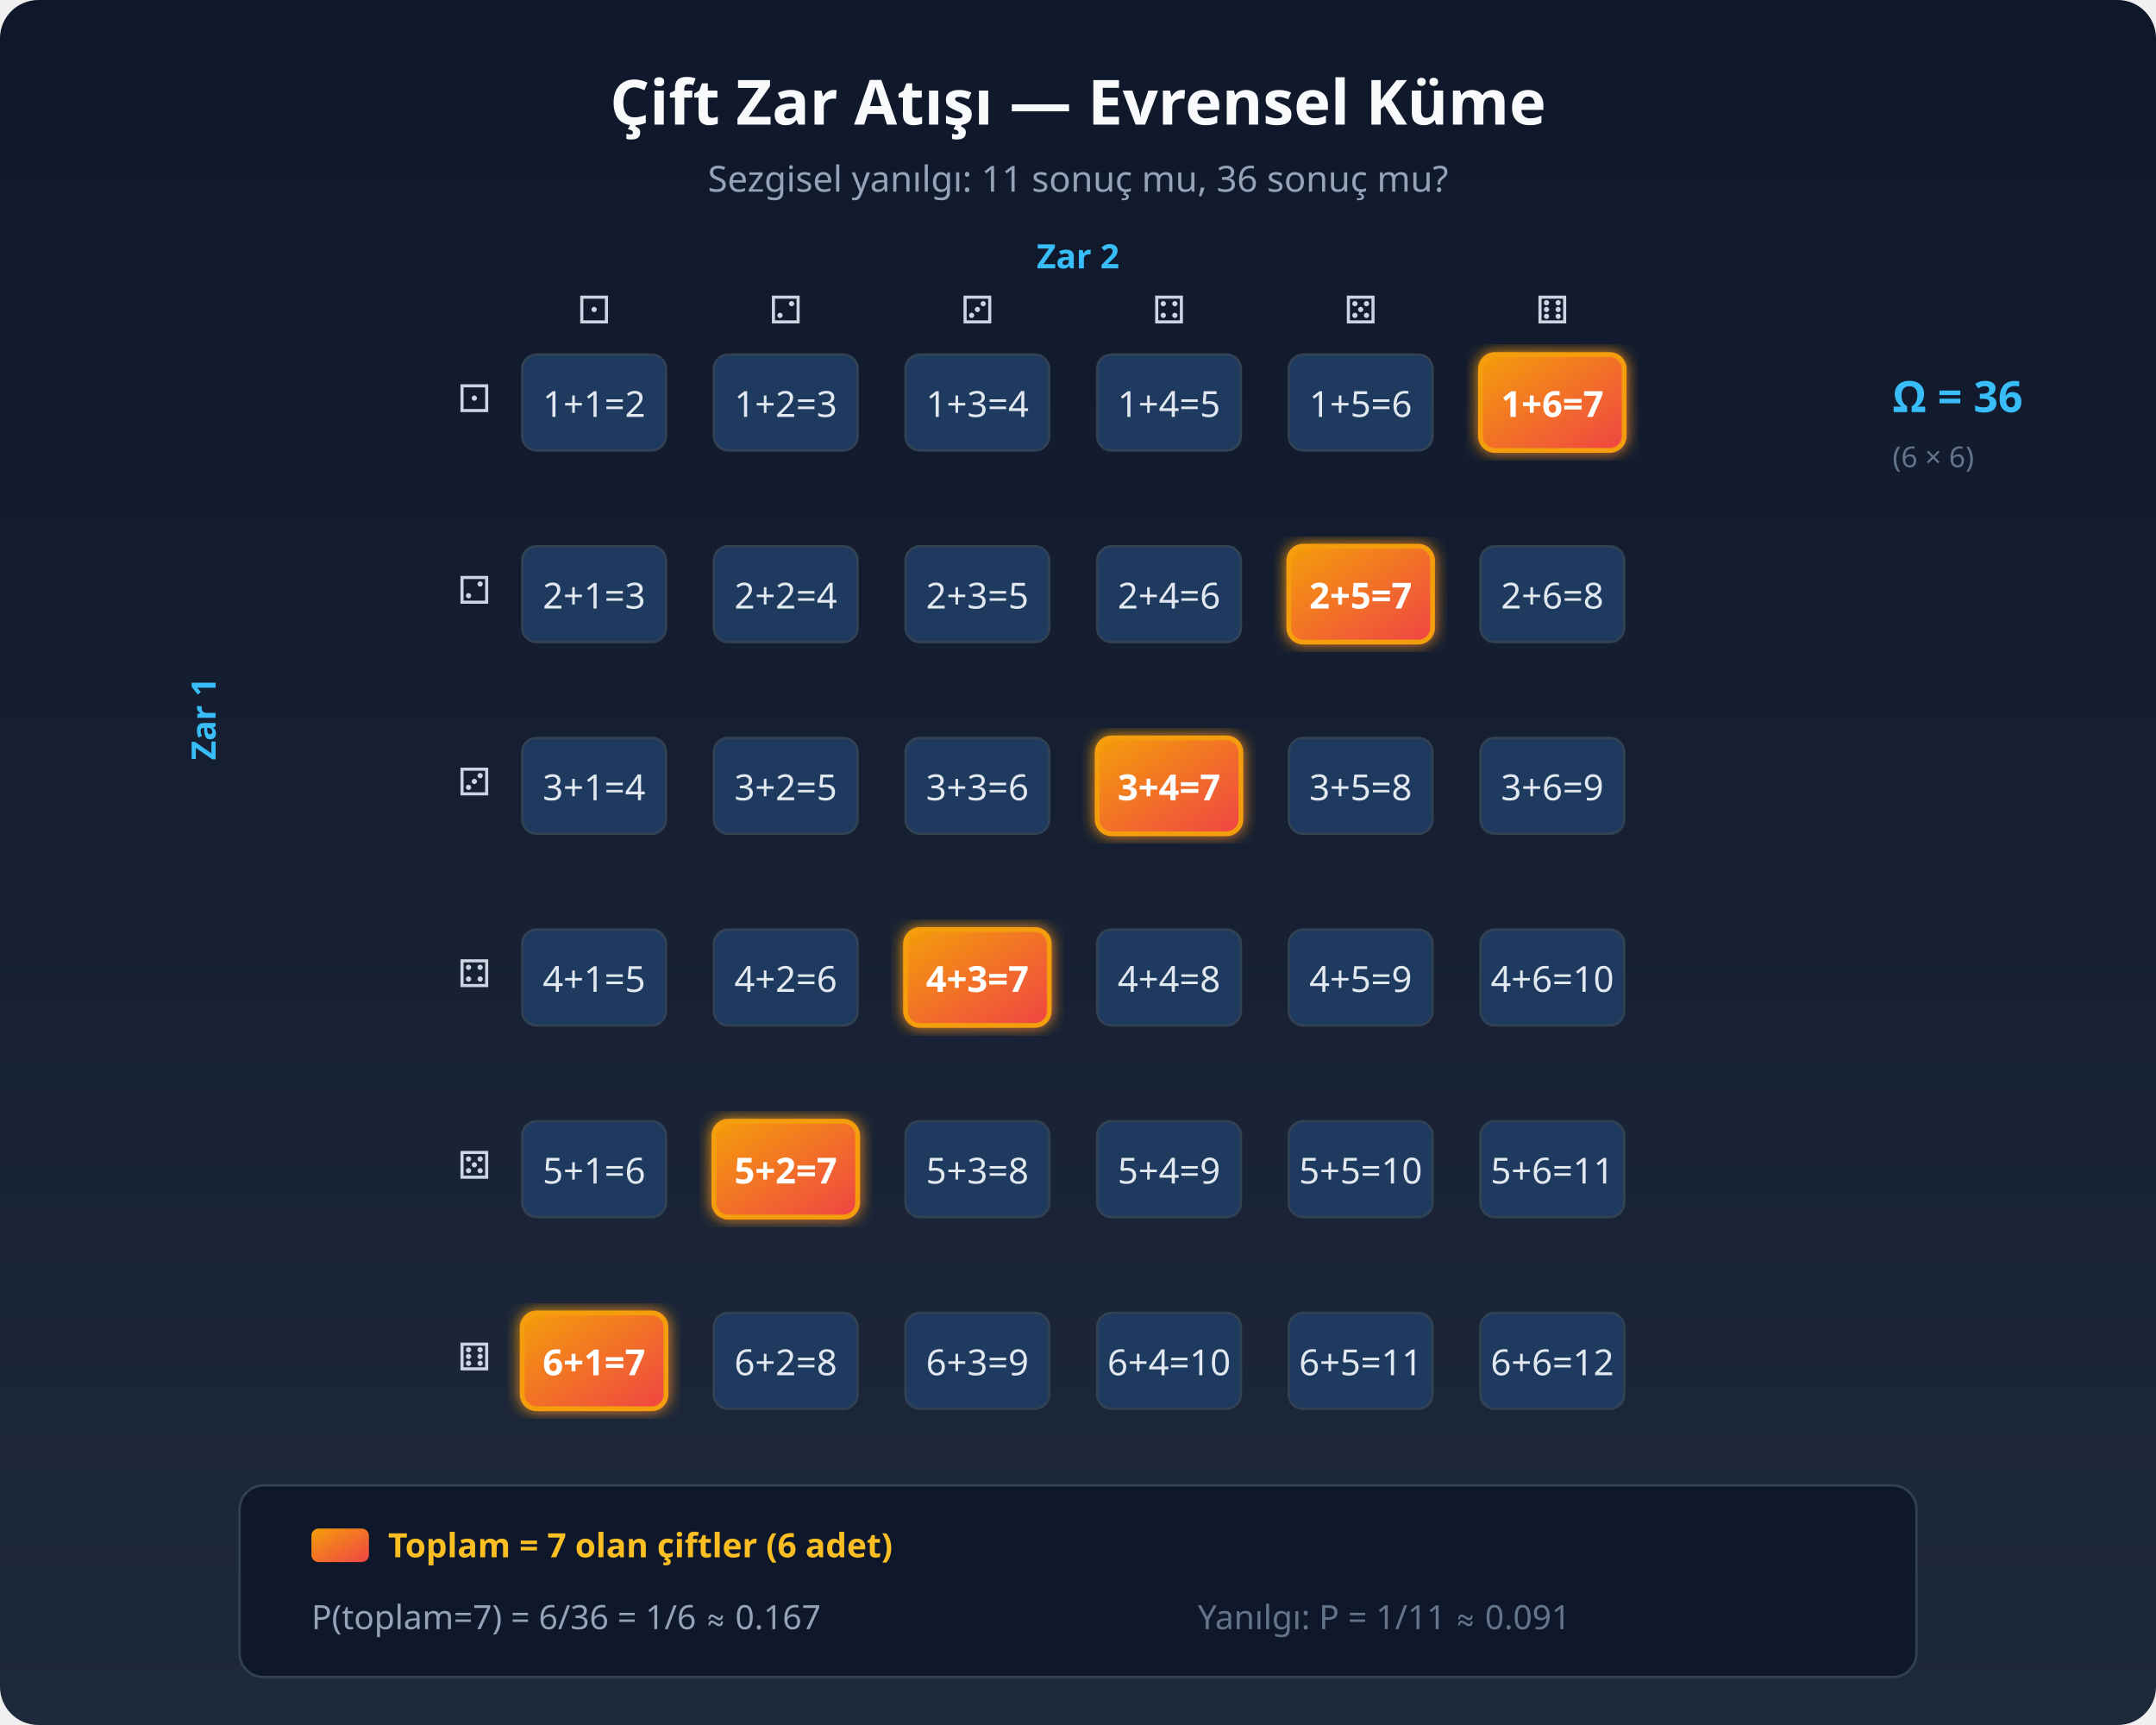
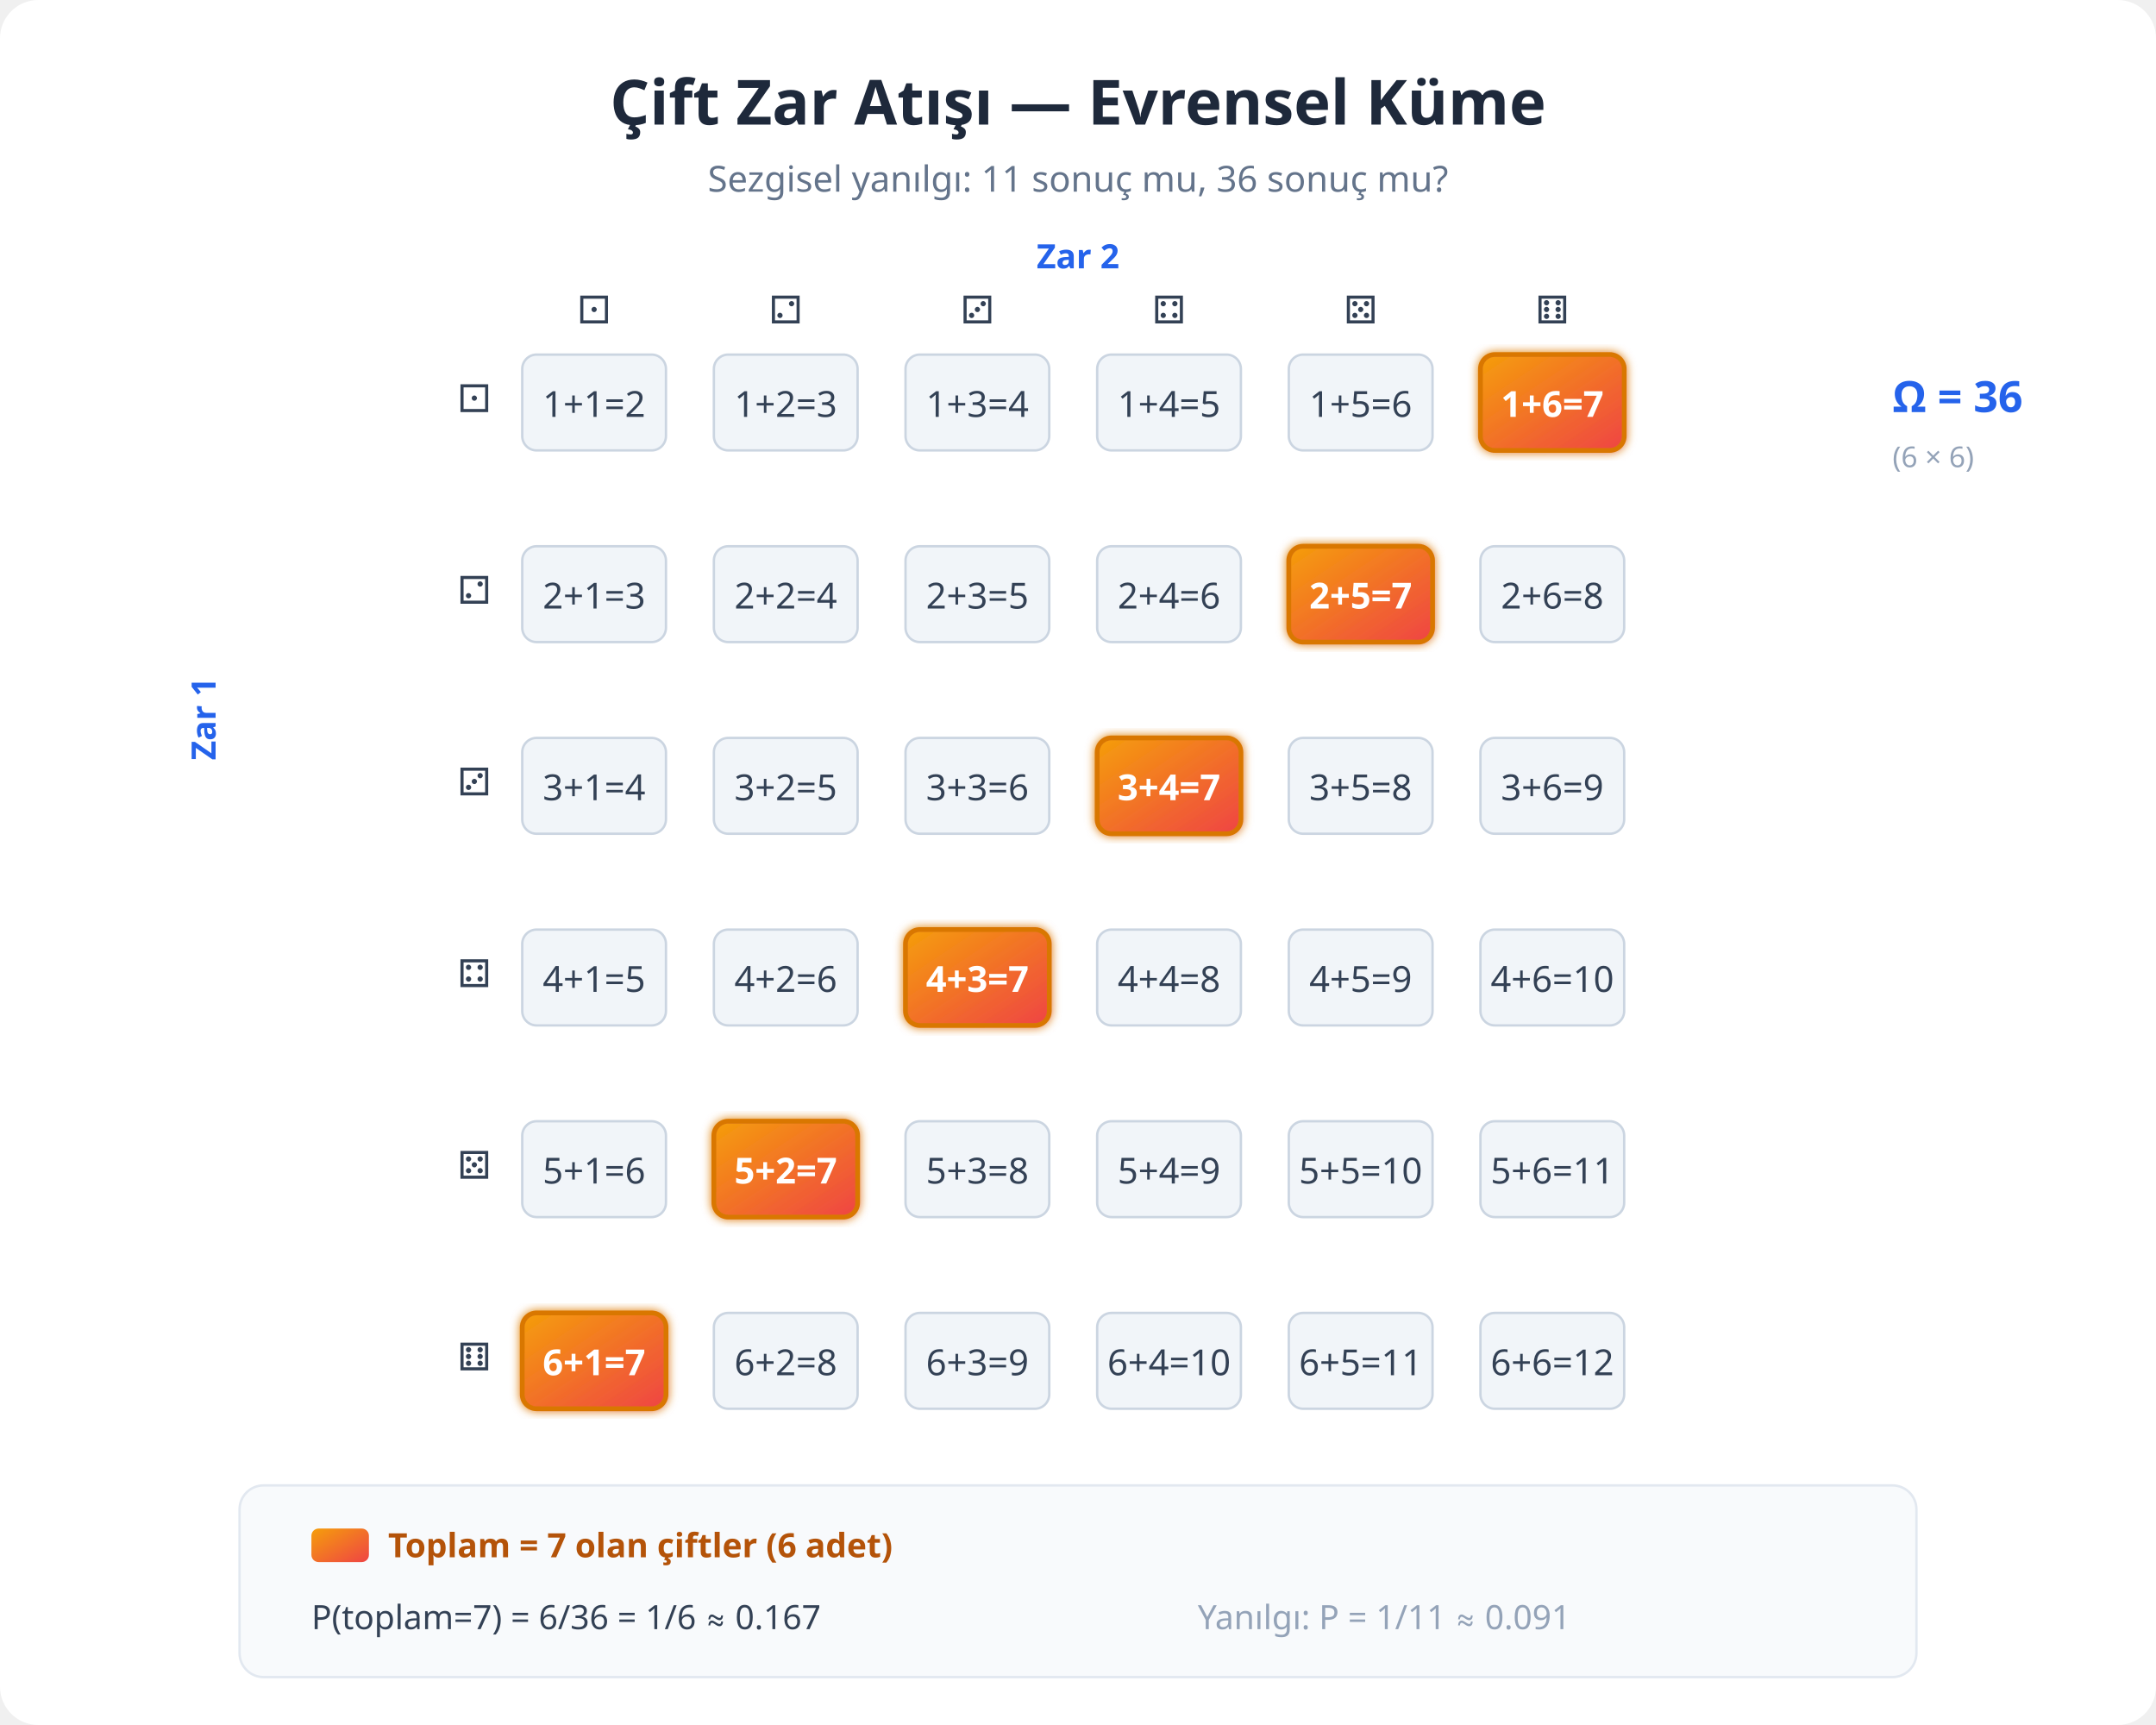
<svg xmlns="http://www.w3.org/2000/svg" viewBox="0 0 900 720" font-family="'Segoe UI', 'Helvetica Neue', sans-serif">
  <defs>
-     <linearGradient id="bg1" x1="0" y1="0" x2="0" y2="1">
-       <stop offset="0%" stop-color="#0f172a" />
-       <stop offset="100%" stop-color="#1e293b" />
-     </linearGradient>
    <linearGradient id="highlight" x1="0" y1="0" x2="1" y2="1">
      <stop offset="0%" stop-color="#f59e0b" />
      <stop offset="100%" stop-color="#ef4444" />
    </linearGradient>
    <filter id="glow">
-       <feGaussianBlur stdDeviation="3" result="blur" />
+       <feGaussianBlur stdDeviation="2" result="blur" />
      <feMerge>
        <feMergeNode in="blur" />
        <feMergeNode in="SourceGraphic" />
      </feMerge>
    </filter>
  </defs>
-   <rect width="900" height="720" fill="url(#bg1)" rx="16" />
-   <text x="450" y="52" text-anchor="middle" fill="#f8fafc" font-size="26" font-weight="700">Çift Zar Atışı — Evrensel Küme</text>
-   <text x="450" y="80" text-anchor="middle" fill="#94a3b8" font-size="15">Sezgisel yanılgı: 11 sonuç mu, 36 sonuç mu?</text>
-   <text x="450" y="112" text-anchor="middle" fill="#38bdf8" font-size="14" font-weight="600">Zar 2</text>
-   <text x="248" y="135" text-anchor="middle" fill="#cbd5e1" font-size="16" font-weight="700">⚀</text>
-   <text x="328" y="135" text-anchor="middle" fill="#cbd5e1" font-size="16" font-weight="700">⚁</text>
-   <text x="408" y="135" text-anchor="middle" fill="#cbd5e1" font-size="16" font-weight="700">⚂</text>
-   <text x="488" y="135" text-anchor="middle" fill="#cbd5e1" font-size="16" font-weight="700">⚃</text>
-   <text x="568" y="135" text-anchor="middle" fill="#cbd5e1" font-size="16" font-weight="700">⚄</text>
-   <text x="648" y="135" text-anchor="middle" fill="#cbd5e1" font-size="16" font-weight="700">⚅</text>
-   <text x="170" y="220" text-anchor="middle" fill="#38bdf8" font-size="14" font-weight="600" transform="rotate(-90,170,300)">Zar 1</text>
-   <text x="198" y="172" text-anchor="middle" fill="#cbd5e1" font-size="16" font-weight="700">⚀</text>
-   <text x="198" y="252" text-anchor="middle" fill="#cbd5e1" font-size="16" font-weight="700">⚁</text>
-   <text x="198" y="332" text-anchor="middle" fill="#cbd5e1" font-size="16" font-weight="700">⚂</text>
-   <text x="198" y="412" text-anchor="middle" fill="#cbd5e1" font-size="16" font-weight="700">⚃</text>
-   <text x="198" y="492" text-anchor="middle" fill="#cbd5e1" font-size="16" font-weight="700">⚄</text>
-   <text x="198" y="572" text-anchor="middle" fill="#cbd5e1" font-size="16" font-weight="700">⚅</text>
-   <rect x="218" y="148" width="60" height="40" rx="6" fill="#1e3a5f" stroke="#334155" stroke-width="1" />
-   <text x="248" y="174" text-anchor="middle" fill="#e2e8f0" font-size="15">1+1=2</text>
-   <rect x="298" y="148" width="60" height="40" rx="6" fill="#1e3a5f" stroke="#334155" stroke-width="1" />
-   <text x="328" y="174" text-anchor="middle" fill="#e2e8f0" font-size="15">1+2=3</text>
-   <rect x="378" y="148" width="60" height="40" rx="6" fill="#1e3a5f" stroke="#334155" stroke-width="1" />
-   <text x="408" y="174" text-anchor="middle" fill="#e2e8f0" font-size="15">1+3=4</text>
-   <rect x="458" y="148" width="60" height="40" rx="6" fill="#1e3a5f" stroke="#334155" stroke-width="1" />
-   <text x="488" y="174" text-anchor="middle" fill="#e2e8f0" font-size="15">1+4=5</text>
-   <rect x="538" y="148" width="60" height="40" rx="6" fill="#1e3a5f" stroke="#334155" stroke-width="1" />
-   <text x="568" y="174" text-anchor="middle" fill="#e2e8f0" font-size="15">1+5=6</text>
-   <rect x="618" y="148" width="60" height="40" rx="6" fill="url(#highlight)" stroke="#f59e0b" stroke-width="2" filter="url(#glow)" />
+   <rect width="900" height="720" fill="#ffffff" rx="16" />
+   <text x="450" y="52" text-anchor="middle" fill="#1e293b" font-size="26" font-weight="700">Çift Zar Atışı — Evrensel Küme</text>
+   <text x="450" y="80" text-anchor="middle" fill="#64748b" font-size="15">Sezgisel yanılgı: 11 sonuç mu, 36 sonuç mu?</text>
+   <text x="450" y="112" text-anchor="middle" fill="#2563eb" font-size="14" font-weight="600">Zar 2</text>
+   <text x="248" y="135" text-anchor="middle" fill="#334155" font-size="16" font-weight="700">⚀</text>
+   <text x="328" y="135" text-anchor="middle" fill="#334155" font-size="16" font-weight="700">⚁</text>
+   <text x="408" y="135" text-anchor="middle" fill="#334155" font-size="16" font-weight="700">⚂</text>
+   <text x="488" y="135" text-anchor="middle" fill="#334155" font-size="16" font-weight="700">⚃</text>
+   <text x="568" y="135" text-anchor="middle" fill="#334155" font-size="16" font-weight="700">⚄</text>
+   <text x="648" y="135" text-anchor="middle" fill="#334155" font-size="16" font-weight="700">⚅</text>
+   <text x="170" y="220" text-anchor="middle" fill="#2563eb" font-size="14" font-weight="600" transform="rotate(-90,170,300)">Zar 1</text>
+   <text x="198" y="172" text-anchor="middle" fill="#334155" font-size="16" font-weight="700">⚀</text>
+   <text x="198" y="252" text-anchor="middle" fill="#334155" font-size="16" font-weight="700">⚁</text>
+   <text x="198" y="332" text-anchor="middle" fill="#334155" font-size="16" font-weight="700">⚂</text>
+   <text x="198" y="412" text-anchor="middle" fill="#334155" font-size="16" font-weight="700">⚃</text>
+   <text x="198" y="492" text-anchor="middle" fill="#334155" font-size="16" font-weight="700">⚄</text>
+   <text x="198" y="572" text-anchor="middle" fill="#334155" font-size="16" font-weight="700">⚅</text>
+   <rect x="218" y="148" width="60" height="40" rx="6" fill="#f1f5f9" stroke="#cbd5e1" stroke-width="1" />
+   <text x="248" y="174" text-anchor="middle" fill="#334155" font-size="15">1+1=2</text>
+   <rect x="298" y="148" width="60" height="40" rx="6" fill="#f1f5f9" stroke="#cbd5e1" stroke-width="1" />
+   <text x="328" y="174" text-anchor="middle" fill="#334155" font-size="15">1+2=3</text>
+   <rect x="378" y="148" width="60" height="40" rx="6" fill="#f1f5f9" stroke="#cbd5e1" stroke-width="1" />
+   <text x="408" y="174" text-anchor="middle" fill="#334155" font-size="15">1+3=4</text>
+   <rect x="458" y="148" width="60" height="40" rx="6" fill="#f1f5f9" stroke="#cbd5e1" stroke-width="1" />
+   <text x="488" y="174" text-anchor="middle" fill="#334155" font-size="15">1+4=5</text>
+   <rect x="538" y="148" width="60" height="40" rx="6" fill="#f1f5f9" stroke="#cbd5e1" stroke-width="1" />
+   <text x="568" y="174" text-anchor="middle" fill="#334155" font-size="15">1+5=6</text>
+   <rect x="618" y="148" width="60" height="40" rx="6" fill="url(#highlight)" stroke="#d97706" stroke-width="2" filter="url(#glow)" />
  <text x="648" y="174" text-anchor="middle" fill="#fff" font-size="15" font-weight="700">1+6=7</text>
-   <rect x="218" y="228" width="60" height="40" rx="6" fill="#1e3a5f" stroke="#334155" stroke-width="1" />
-   <text x="248" y="254" text-anchor="middle" fill="#e2e8f0" font-size="15">2+1=3</text>
-   <rect x="298" y="228" width="60" height="40" rx="6" fill="#1e3a5f" stroke="#334155" stroke-width="1" />
-   <text x="328" y="254" text-anchor="middle" fill="#e2e8f0" font-size="15">2+2=4</text>
-   <rect x="378" y="228" width="60" height="40" rx="6" fill="#1e3a5f" stroke="#334155" stroke-width="1" />
-   <text x="408" y="254" text-anchor="middle" fill="#e2e8f0" font-size="15">2+3=5</text>
-   <rect x="458" y="228" width="60" height="40" rx="6" fill="#1e3a5f" stroke="#334155" stroke-width="1" />
-   <text x="488" y="254" text-anchor="middle" fill="#e2e8f0" font-size="15">2+4=6</text>
-   <rect x="538" y="228" width="60" height="40" rx="6" fill="url(#highlight)" stroke="#f59e0b" stroke-width="2" filter="url(#glow)" />
+   <rect x="218" y="228" width="60" height="40" rx="6" fill="#f1f5f9" stroke="#cbd5e1" stroke-width="1" />
+   <text x="248" y="254" text-anchor="middle" fill="#334155" font-size="15">2+1=3</text>
+   <rect x="298" y="228" width="60" height="40" rx="6" fill="#f1f5f9" stroke="#cbd5e1" stroke-width="1" />
+   <text x="328" y="254" text-anchor="middle" fill="#334155" font-size="15">2+2=4</text>
+   <rect x="378" y="228" width="60" height="40" rx="6" fill="#f1f5f9" stroke="#cbd5e1" stroke-width="1" />
+   <text x="408" y="254" text-anchor="middle" fill="#334155" font-size="15">2+3=5</text>
+   <rect x="458" y="228" width="60" height="40" rx="6" fill="#f1f5f9" stroke="#cbd5e1" stroke-width="1" />
+   <text x="488" y="254" text-anchor="middle" fill="#334155" font-size="15">2+4=6</text>
+   <rect x="538" y="228" width="60" height="40" rx="6" fill="url(#highlight)" stroke="#d97706" stroke-width="2" filter="url(#glow)" />
  <text x="568" y="254" text-anchor="middle" fill="#fff" font-size="15" font-weight="700">2+5=7</text>
-   <rect x="618" y="228" width="60" height="40" rx="6" fill="#1e3a5f" stroke="#334155" stroke-width="1" />
-   <text x="648" y="254" text-anchor="middle" fill="#e2e8f0" font-size="15">2+6=8</text>
-   <rect x="218" y="308" width="60" height="40" rx="6" fill="#1e3a5f" stroke="#334155" stroke-width="1" />
-   <text x="248" y="334" text-anchor="middle" fill="#e2e8f0" font-size="15">3+1=4</text>
-   <rect x="298" y="308" width="60" height="40" rx="6" fill="#1e3a5f" stroke="#334155" stroke-width="1" />
-   <text x="328" y="334" text-anchor="middle" fill="#e2e8f0" font-size="15">3+2=5</text>
-   <rect x="378" y="308" width="60" height="40" rx="6" fill="#1e3a5f" stroke="#334155" stroke-width="1" />
-   <text x="408" y="334" text-anchor="middle" fill="#e2e8f0" font-size="15">3+3=6</text>
-   <rect x="458" y="308" width="60" height="40" rx="6" fill="url(#highlight)" stroke="#f59e0b" stroke-width="2" filter="url(#glow)" />
+   <rect x="618" y="228" width="60" height="40" rx="6" fill="#f1f5f9" stroke="#cbd5e1" stroke-width="1" />
+   <text x="648" y="254" text-anchor="middle" fill="#334155" font-size="15">2+6=8</text>
+   <rect x="218" y="308" width="60" height="40" rx="6" fill="#f1f5f9" stroke="#cbd5e1" stroke-width="1" />
+   <text x="248" y="334" text-anchor="middle" fill="#334155" font-size="15">3+1=4</text>
+   <rect x="298" y="308" width="60" height="40" rx="6" fill="#f1f5f9" stroke="#cbd5e1" stroke-width="1" />
+   <text x="328" y="334" text-anchor="middle" fill="#334155" font-size="15">3+2=5</text>
+   <rect x="378" y="308" width="60" height="40" rx="6" fill="#f1f5f9" stroke="#cbd5e1" stroke-width="1" />
+   <text x="408" y="334" text-anchor="middle" fill="#334155" font-size="15">3+3=6</text>
+   <rect x="458" y="308" width="60" height="40" rx="6" fill="url(#highlight)" stroke="#d97706" stroke-width="2" filter="url(#glow)" />
  <text x="488" y="334" text-anchor="middle" fill="#fff" font-size="15" font-weight="700">3+4=7</text>
-   <rect x="538" y="308" width="60" height="40" rx="6" fill="#1e3a5f" stroke="#334155" stroke-width="1" />
-   <text x="568" y="334" text-anchor="middle" fill="#e2e8f0" font-size="15">3+5=8</text>
-   <rect x="618" y="308" width="60" height="40" rx="6" fill="#1e3a5f" stroke="#334155" stroke-width="1" />
-   <text x="648" y="334" text-anchor="middle" fill="#e2e8f0" font-size="15">3+6=9</text>
-   <rect x="218" y="388" width="60" height="40" rx="6" fill="#1e3a5f" stroke="#334155" stroke-width="1" />
-   <text x="248" y="414" text-anchor="middle" fill="#e2e8f0" font-size="15">4+1=5</text>
-   <rect x="298" y="388" width="60" height="40" rx="6" fill="#1e3a5f" stroke="#334155" stroke-width="1" />
-   <text x="328" y="414" text-anchor="middle" fill="#e2e8f0" font-size="15">4+2=6</text>
-   <rect x="378" y="388" width="60" height="40" rx="6" fill="url(#highlight)" stroke="#f59e0b" stroke-width="2" filter="url(#glow)" />
+   <rect x="538" y="308" width="60" height="40" rx="6" fill="#f1f5f9" stroke="#cbd5e1" stroke-width="1" />
+   <text x="568" y="334" text-anchor="middle" fill="#334155" font-size="15">3+5=8</text>
+   <rect x="618" y="308" width="60" height="40" rx="6" fill="#f1f5f9" stroke="#cbd5e1" stroke-width="1" />
+   <text x="648" y="334" text-anchor="middle" fill="#334155" font-size="15">3+6=9</text>
+   <rect x="218" y="388" width="60" height="40" rx="6" fill="#f1f5f9" stroke="#cbd5e1" stroke-width="1" />
+   <text x="248" y="414" text-anchor="middle" fill="#334155" font-size="15">4+1=5</text>
+   <rect x="298" y="388" width="60" height="40" rx="6" fill="#f1f5f9" stroke="#cbd5e1" stroke-width="1" />
+   <text x="328" y="414" text-anchor="middle" fill="#334155" font-size="15">4+2=6</text>
+   <rect x="378" y="388" width="60" height="40" rx="6" fill="url(#highlight)" stroke="#d97706" stroke-width="2" filter="url(#glow)" />
  <text x="408" y="414" text-anchor="middle" fill="#fff" font-size="15" font-weight="700">4+3=7</text>
-   <rect x="458" y="388" width="60" height="40" rx="6" fill="#1e3a5f" stroke="#334155" stroke-width="1" />
-   <text x="488" y="414" text-anchor="middle" fill="#e2e8f0" font-size="15">4+4=8</text>
-   <rect x="538" y="388" width="60" height="40" rx="6" fill="#1e3a5f" stroke="#334155" stroke-width="1" />
-   <text x="568" y="414" text-anchor="middle" fill="#e2e8f0" font-size="15">4+5=9</text>
-   <rect x="618" y="388" width="60" height="40" rx="6" fill="#1e3a5f" stroke="#334155" stroke-width="1" />
-   <text x="648" y="414" text-anchor="middle" fill="#e2e8f0" font-size="15">4+6=10</text>
-   <rect x="218" y="468" width="60" height="40" rx="6" fill="#1e3a5f" stroke="#334155" stroke-width="1" />
-   <text x="248" y="494" text-anchor="middle" fill="#e2e8f0" font-size="15">5+1=6</text>
-   <rect x="298" y="468" width="60" height="40" rx="6" fill="url(#highlight)" stroke="#f59e0b" stroke-width="2" filter="url(#glow)" />
+   <rect x="458" y="388" width="60" height="40" rx="6" fill="#f1f5f9" stroke="#cbd5e1" stroke-width="1" />
+   <text x="488" y="414" text-anchor="middle" fill="#334155" font-size="15">4+4=8</text>
+   <rect x="538" y="388" width="60" height="40" rx="6" fill="#f1f5f9" stroke="#cbd5e1" stroke-width="1" />
+   <text x="568" y="414" text-anchor="middle" fill="#334155" font-size="15">4+5=9</text>
+   <rect x="618" y="388" width="60" height="40" rx="6" fill="#f1f5f9" stroke="#cbd5e1" stroke-width="1" />
+   <text x="648" y="414" text-anchor="middle" fill="#334155" font-size="15">4+6=10</text>
+   <rect x="218" y="468" width="60" height="40" rx="6" fill="#f1f5f9" stroke="#cbd5e1" stroke-width="1" />
+   <text x="248" y="494" text-anchor="middle" fill="#334155" font-size="15">5+1=6</text>
+   <rect x="298" y="468" width="60" height="40" rx="6" fill="url(#highlight)" stroke="#d97706" stroke-width="2" filter="url(#glow)" />
  <text x="328" y="494" text-anchor="middle" fill="#fff" font-size="15" font-weight="700">5+2=7</text>
-   <rect x="378" y="468" width="60" height="40" rx="6" fill="#1e3a5f" stroke="#334155" stroke-width="1" />
-   <text x="408" y="494" text-anchor="middle" fill="#e2e8f0" font-size="15">5+3=8</text>
-   <rect x="458" y="468" width="60" height="40" rx="6" fill="#1e3a5f" stroke="#334155" stroke-width="1" />
-   <text x="488" y="494" text-anchor="middle" fill="#e2e8f0" font-size="15">5+4=9</text>
-   <rect x="538" y="468" width="60" height="40" rx="6" fill="#1e3a5f" stroke="#334155" stroke-width="1" />
-   <text x="568" y="494" text-anchor="middle" fill="#e2e8f0" font-size="15">5+5=10</text>
-   <rect x="618" y="468" width="60" height="40" rx="6" fill="#1e3a5f" stroke="#334155" stroke-width="1" />
-   <text x="648" y="494" text-anchor="middle" fill="#e2e8f0" font-size="15">5+6=11</text>
-   <rect x="218" y="548" width="60" height="40" rx="6" fill="url(#highlight)" stroke="#f59e0b" stroke-width="2" filter="url(#glow)" />
+   <rect x="378" y="468" width="60" height="40" rx="6" fill="#f1f5f9" stroke="#cbd5e1" stroke-width="1" />
+   <text x="408" y="494" text-anchor="middle" fill="#334155" font-size="15">5+3=8</text>
+   <rect x="458" y="468" width="60" height="40" rx="6" fill="#f1f5f9" stroke="#cbd5e1" stroke-width="1" />
+   <text x="488" y="494" text-anchor="middle" fill="#334155" font-size="15">5+4=9</text>
+   <rect x="538" y="468" width="60" height="40" rx="6" fill="#f1f5f9" stroke="#cbd5e1" stroke-width="1" />
+   <text x="568" y="494" text-anchor="middle" fill="#334155" font-size="15">5+5=10</text>
+   <rect x="618" y="468" width="60" height="40" rx="6" fill="#f1f5f9" stroke="#cbd5e1" stroke-width="1" />
+   <text x="648" y="494" text-anchor="middle" fill="#334155" font-size="15">5+6=11</text>
+   <rect x="218" y="548" width="60" height="40" rx="6" fill="url(#highlight)" stroke="#d97706" stroke-width="2" filter="url(#glow)" />
  <text x="248" y="574" text-anchor="middle" fill="#fff" font-size="15" font-weight="700">6+1=7</text>
-   <rect x="298" y="548" width="60" height="40" rx="6" fill="#1e3a5f" stroke="#334155" stroke-width="1" />
-   <text x="328" y="574" text-anchor="middle" fill="#e2e8f0" font-size="15">6+2=8</text>
-   <rect x="378" y="548" width="60" height="40" rx="6" fill="#1e3a5f" stroke="#334155" stroke-width="1" />
-   <text x="408" y="574" text-anchor="middle" fill="#e2e8f0" font-size="15">6+3=9</text>
-   <rect x="458" y="548" width="60" height="40" rx="6" fill="#1e3a5f" stroke="#334155" stroke-width="1" />
-   <text x="488" y="574" text-anchor="middle" fill="#e2e8f0" font-size="15">6+4=10</text>
-   <rect x="538" y="548" width="60" height="40" rx="6" fill="#1e3a5f" stroke="#334155" stroke-width="1" />
-   <text x="568" y="574" text-anchor="middle" fill="#e2e8f0" font-size="15">6+5=11</text>
-   <rect x="618" y="548" width="60" height="40" rx="6" fill="#1e3a5f" stroke="#334155" stroke-width="1" />
-   <text x="648" y="574" text-anchor="middle" fill="#e2e8f0" font-size="15">6+6=12</text>
-   <rect x="100" y="620" width="700" height="80" rx="10" fill="#0f172a" stroke="#334155" stroke-width="1" />
+   <rect x="298" y="548" width="60" height="40" rx="6" fill="#f1f5f9" stroke="#cbd5e1" stroke-width="1" />
+   <text x="328" y="574" text-anchor="middle" fill="#334155" font-size="15">6+2=8</text>
+   <rect x="378" y="548" width="60" height="40" rx="6" fill="#f1f5f9" stroke="#cbd5e1" stroke-width="1" />
+   <text x="408" y="574" text-anchor="middle" fill="#334155" font-size="15">6+3=9</text>
+   <rect x="458" y="548" width="60" height="40" rx="6" fill="#f1f5f9" stroke="#cbd5e1" stroke-width="1" />
+   <text x="488" y="574" text-anchor="middle" fill="#334155" font-size="15">6+4=10</text>
+   <rect x="538" y="548" width="60" height="40" rx="6" fill="#f1f5f9" stroke="#cbd5e1" stroke-width="1" />
+   <text x="568" y="574" text-anchor="middle" fill="#334155" font-size="15">6+5=11</text>
+   <rect x="618" y="548" width="60" height="40" rx="6" fill="#f1f5f9" stroke="#cbd5e1" stroke-width="1" />
+   <text x="648" y="574" text-anchor="middle" fill="#334155" font-size="15">6+6=12</text>
+   <rect x="100" y="620" width="700" height="80" rx="10" fill="#f8fafc" stroke="#e2e8f0" stroke-width="1" />
  <rect x="130" y="638" width="24" height="14" rx="3" fill="url(#highlight)" />
-   <text x="162" y="650" fill="#fbbf24" font-size="14" font-weight="600">Toplam = 7 olan çiftler (6 adet)</text>
-   <text x="130" y="680" fill="#94a3b8" font-size="14">P(toplam=7) = 6/36 = 1/6 ≈ 0.167</text>
-   <text x="500" y="680" fill="#64748b" font-size="14">Yanılgı: P = 1/11 ≈ 0.091</text>
-   <text x="790" y="172" fill="#38bdf8" font-size="18" font-weight="700">Ω = 36</text>
-   <text x="790" y="195" fill="#64748b" font-size="12">(6 × 6)</text>
+   <text x="162" y="650" fill="#b45309" font-size="14" font-weight="600">Toplam = 7 olan çiftler (6 adet)</text>
+   <text x="130" y="680" fill="#334155" font-size="14">P(toplam=7) = 6/36 = 1/6 ≈ 0.167</text>
+   <text x="500" y="680" fill="#94a3b8" font-size="14">Yanılgı: P = 1/11 ≈ 0.091</text>
+   <text x="790" y="172" fill="#2563eb" font-size="18" font-weight="700">Ω = 36</text>
+   <text x="790" y="195" fill="#94a3b8" font-size="12">(6 × 6)</text>
</svg>
